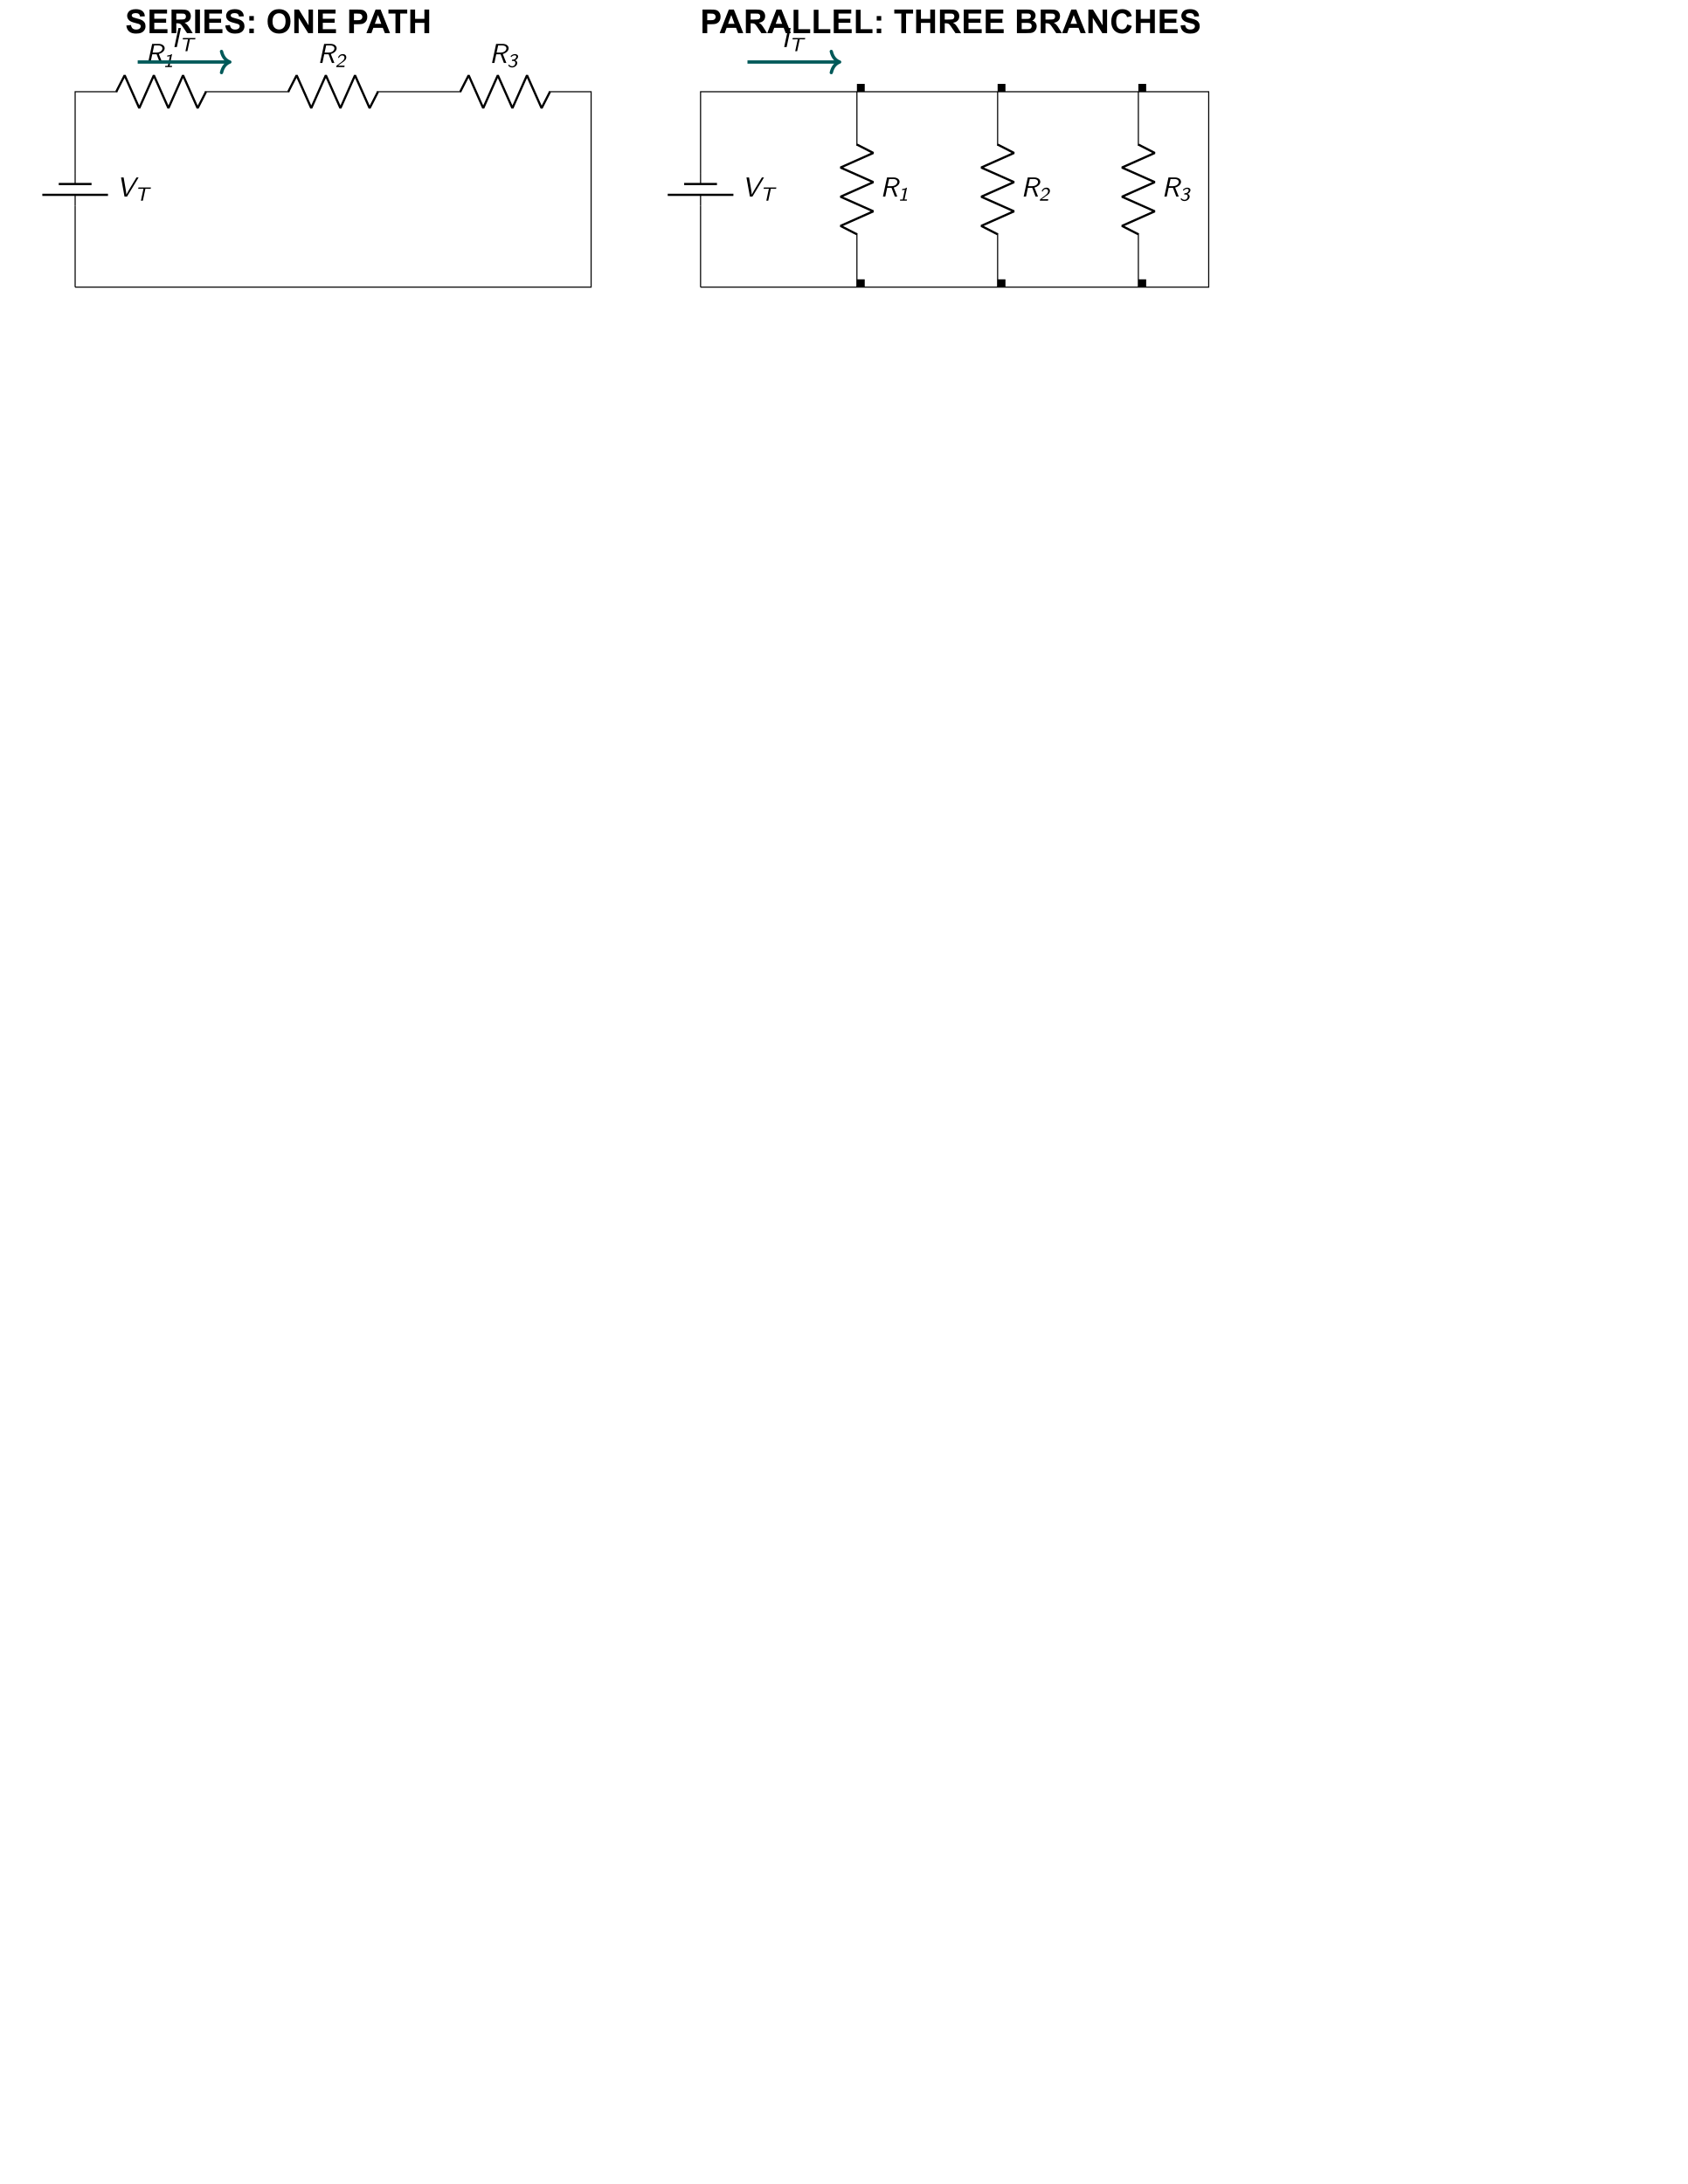
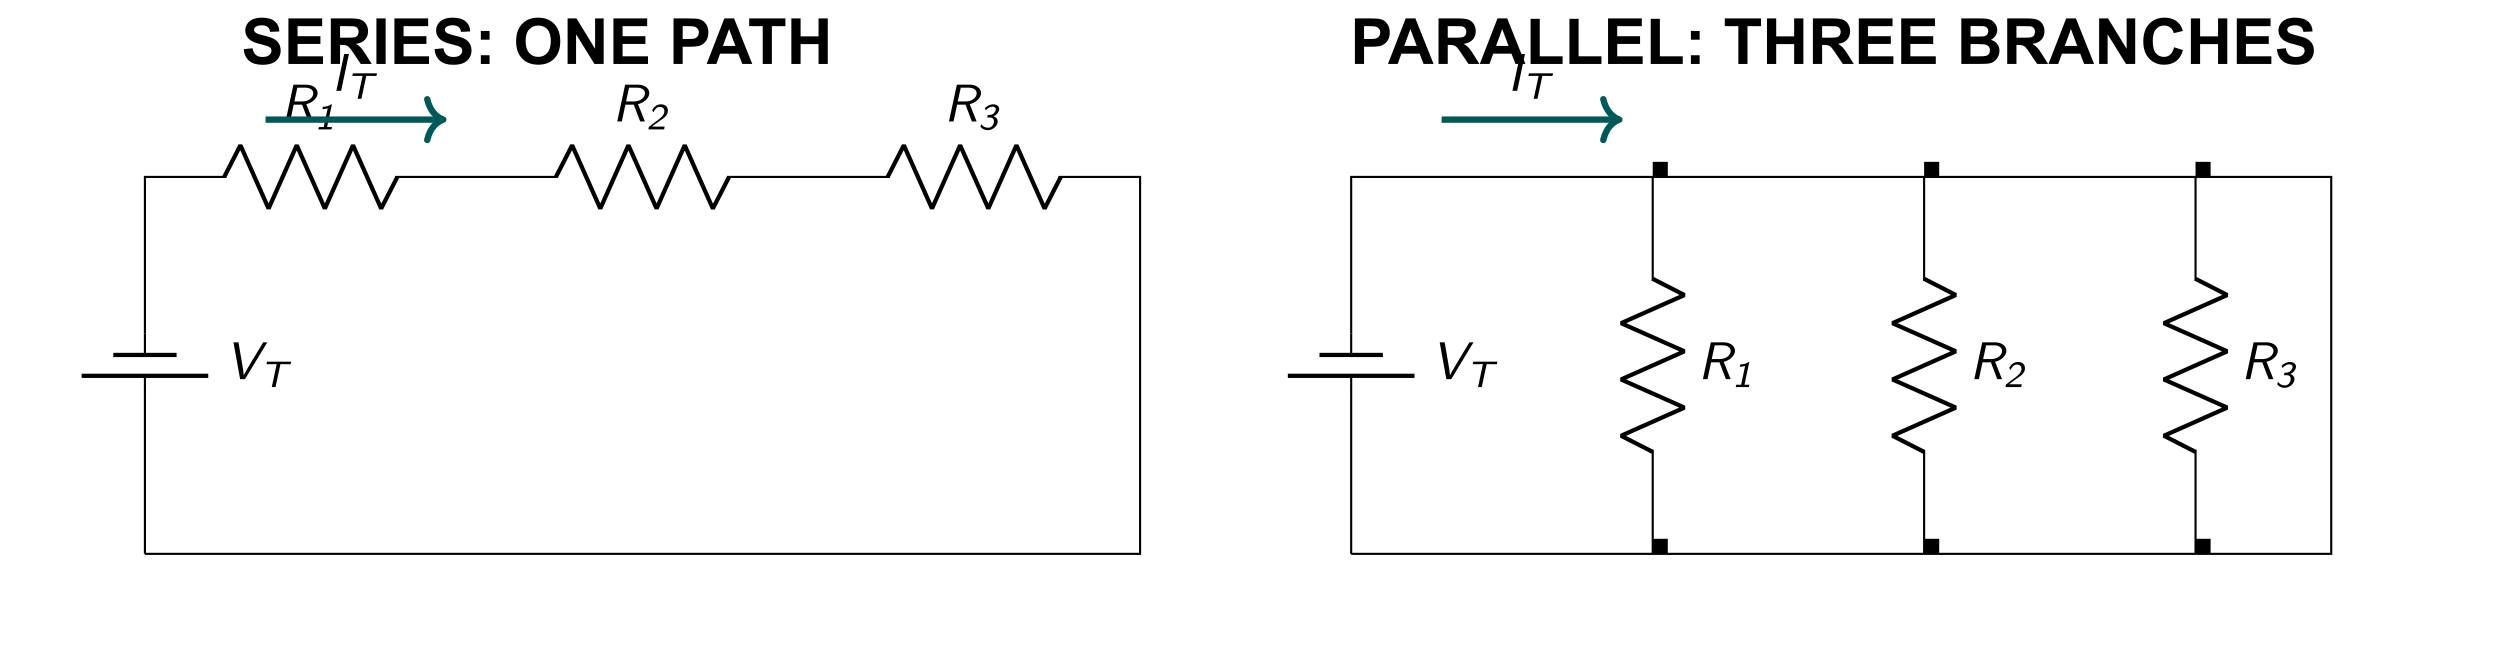
- <svg xmlns="http://www.w3.org/2000/svg" xmlns:xlink="http://www.w3.org/1999/xlink" width="612" height="792" viewBox="0 0 612 792">
+ <svg xmlns="http://www.w3.org/2000/svg" xmlns:xlink="http://www.w3.org/1999/xlink" width="940" height="250" viewBox="0 0 470 125">
  <defs>
    <g>
      <g id="glyph-0-0">
        <path d="M 0.438 -2.781 L 2.109 -2.953 C 2.211 -2.379 2.414 -1.961 2.719 -1.703 C 3.031 -1.441 3.453 -1.312 3.984 -1.312 C 4.535 -1.312 4.953 -1.426 5.234 -1.656 C 5.516 -1.895 5.656 -2.172 5.656 -2.484 C 5.656 -2.691 5.598 -2.863 5.484 -3 C 5.367 -3.145 5.16 -3.27 4.859 -3.375 C 4.66 -3.445 4.203 -3.57 3.484 -3.75 C 2.555 -3.977 1.906 -4.258 1.531 -4.594 C 1 -5.062 0.734 -5.633 0.734 -6.312 C 0.734 -6.75 0.859 -7.156 1.109 -7.531 C 1.359 -7.914 1.711 -8.207 2.172 -8.406 C 2.641 -8.602 3.203 -8.703 3.859 -8.703 C 4.93 -8.703 5.738 -8.469 6.281 -8 C 6.832 -7.531 7.117 -6.898 7.141 -6.109 L 5.422 -6.031 C 5.348 -6.469 5.188 -6.781 4.938 -6.969 C 4.695 -7.164 4.332 -7.266 3.844 -7.266 C 3.344 -7.266 2.953 -7.164 2.672 -6.969 C 2.484 -6.832 2.391 -6.656 2.391 -6.438 C 2.391 -6.227 2.477 -6.051 2.656 -5.906 C 2.875 -5.727 3.398 -5.539 4.234 -5.344 C 5.078 -5.145 5.695 -4.938 6.094 -4.719 C 6.5 -4.508 6.816 -4.219 7.047 -3.844 C 7.273 -3.477 7.391 -3.023 7.391 -2.484 C 7.391 -1.992 7.254 -1.535 6.984 -1.109 C 6.711 -0.68 6.328 -0.363 5.828 -0.156 C 5.328 0.051 4.707 0.156 3.969 0.156 C 2.883 0.156 2.051 -0.094 1.469 -0.594 C 0.883 -1.094 0.539 -1.82 0.438 -2.781 Z M 0.438 -2.781 " />
      </g>
      <g id="glyph-0-1">
        <path d="M 0.875 0 L 0.875 -8.562 L 7.219 -8.562 L 7.219 -7.109 L 2.594 -7.109 L 2.594 -5.219 L 6.891 -5.219 L 6.891 -3.766 L 2.594 -3.766 L 2.594 -1.438 L 7.375 -1.438 L 7.375 0 Z M 0.875 0 " />
      </g>
      <g id="glyph-0-2">
        <path d="M 0.875 0 L 0.875 -8.562 L 4.516 -8.562 C 5.43 -8.562 6.094 -8.484 6.5 -8.328 C 6.914 -8.172 7.25 -7.895 7.5 -7.5 C 7.75 -7.113 7.875 -6.664 7.875 -6.156 C 7.875 -5.508 7.68 -4.977 7.297 -4.562 C 6.922 -4.145 6.359 -3.883 5.609 -3.781 C 5.984 -3.562 6.289 -3.32 6.531 -3.062 C 6.781 -2.801 7.109 -2.336 7.516 -1.672 L 8.562 0 L 6.5 0 L 5.25 -1.859 C 4.812 -2.523 4.508 -2.941 4.344 -3.109 C 4.176 -3.285 4 -3.406 3.812 -3.469 C 3.633 -3.539 3.348 -3.578 2.953 -3.578 L 2.609 -3.578 L 2.609 0 Z M 2.609 -4.938 L 3.875 -4.938 C 4.707 -4.938 5.227 -4.969 5.438 -5.031 C 5.645 -5.102 5.805 -5.223 5.922 -5.391 C 6.035 -5.566 6.094 -5.785 6.094 -6.047 C 6.094 -6.336 6.016 -6.57 5.859 -6.75 C 5.703 -6.926 5.488 -7.035 5.219 -7.078 C 5.07 -7.098 4.648 -7.109 3.953 -7.109 L 2.609 -7.109 Z M 2.609 -4.938 " />
      </g>
      <g id="glyph-0-3">
        <path d="M 0.812 0 L 0.812 -8.562 L 2.547 -8.562 L 2.547 0 Z M 0.812 0 " />
      </g>
      <g id="glyph-0-4">
        <path d="M 1.172 -4.562 L 1.172 -6.203 L 2.812 -6.203 L 2.812 -4.562 Z M 1.172 0 L 1.172 -1.641 L 2.812 -1.641 L 2.812 0 Z M 1.172 0 " />
      </g>
      <g id="glyph-0-5">
        <path d="M 0.516 -4.219 C 0.516 -5.094 0.645 -5.828 0.906 -6.422 C 1.102 -6.859 1.367 -7.25 1.703 -7.594 C 2.047 -7.938 2.414 -8.191 2.812 -8.359 C 3.344 -8.586 3.957 -8.703 4.656 -8.703 C 5.914 -8.703 6.922 -8.312 7.672 -7.531 C 8.43 -6.75 8.812 -5.66 8.812 -4.266 C 8.812 -2.879 8.438 -1.797 7.688 -1.016 C 6.938 -0.242 5.938 0.141 4.688 0.141 C 3.406 0.141 2.391 -0.242 1.641 -1.016 C 0.891 -1.797 0.516 -2.863 0.516 -4.219 Z M 2.297 -4.281 C 2.297 -3.312 2.52 -2.578 2.969 -2.078 C 3.414 -1.578 3.984 -1.328 4.672 -1.328 C 5.359 -1.328 5.922 -1.57 6.359 -2.062 C 6.805 -2.562 7.031 -3.312 7.031 -4.312 C 7.031 -5.289 6.816 -6.02 6.391 -6.5 C 5.961 -6.977 5.391 -7.219 4.672 -7.219 C 3.961 -7.219 3.391 -6.973 2.953 -6.484 C 2.516 -6.004 2.297 -5.27 2.297 -4.281 Z M 2.297 -4.281 " />
      </g>
      <g id="glyph-0-6">
        <path d="M 0.891 0 L 0.891 -8.562 L 2.562 -8.562 L 6.062 -2.844 L 6.062 -8.562 L 7.672 -8.562 L 7.672 0 L 5.938 0 L 2.484 -5.578 L 2.484 0 Z M 0.891 0 " />
      </g>
      <g id="glyph-0-7">
        <path d="M 0.875 0 L 0.875 -8.562 L 3.641 -8.562 C 4.691 -8.562 5.379 -8.516 5.703 -8.422 C 6.191 -8.297 6.598 -8.02 6.922 -7.594 C 7.254 -7.164 7.422 -6.609 7.422 -5.922 C 7.422 -5.398 7.328 -4.957 7.141 -4.594 C 6.953 -4.238 6.707 -3.957 6.406 -3.75 C 6.113 -3.551 5.816 -3.414 5.516 -3.344 C 5.098 -3.27 4.5 -3.234 3.719 -3.234 L 2.594 -3.234 L 2.594 0 Z M 2.594 -7.109 L 2.594 -4.688 L 3.547 -4.688 C 4.223 -4.688 4.676 -4.727 4.906 -4.812 C 5.133 -4.906 5.312 -5.047 5.438 -5.234 C 5.57 -5.422 5.641 -5.645 5.641 -5.906 C 5.641 -6.219 5.547 -6.473 5.359 -6.672 C 5.18 -6.867 4.953 -6.992 4.672 -7.047 C 4.461 -7.086 4.051 -7.109 3.438 -7.109 Z M 2.594 -7.109 " />
      </g>
      <g id="glyph-0-8">
        <path d="M 8.578 0 L 6.703 0 L 5.953 -1.938 L 2.531 -1.938 L 1.828 0 L 0 0 L 3.328 -8.562 L 5.156 -8.562 Z M 5.406 -3.391 L 4.219 -6.562 L 3.062 -3.391 Z M 5.406 -3.391 " />
      </g>
      <g id="glyph-0-9">
        <path d="M 2.797 0 L 2.797 -7.109 L 0.25 -7.109 L 0.25 -8.562 L 7.062 -8.562 L 7.062 -7.109 L 4.516 -7.109 L 4.516 0 Z M 2.797 0 " />
      </g>
      <g id="glyph-0-10">
        <path d="M 0.875 0 L 0.875 -8.562 L 2.609 -8.562 L 2.609 -5.188 L 5.984 -5.188 L 5.984 -8.562 L 7.719 -8.562 L 7.719 0 L 5.984 0 L 5.984 -3.734 L 2.609 -3.734 L 2.609 0 Z M 0.875 0 " />
      </g>
      <g id="glyph-0-11">
        <path d="M 0.922 0 L 0.922 -8.484 L 2.641 -8.484 L 2.641 -1.438 L 6.938 -1.438 L 6.938 0 Z M 0.922 0 " />
      </g>
      <g id="glyph-0-12">
        <path d="M 0.875 -8.562 L 4.297 -8.562 C 4.973 -8.562 5.477 -8.531 5.812 -8.469 C 6.145 -8.414 6.441 -8.297 6.703 -8.109 C 6.961 -7.93 7.18 -7.691 7.359 -7.391 C 7.535 -7.098 7.625 -6.77 7.625 -6.406 C 7.625 -6 7.516 -5.629 7.297 -5.297 C 7.078 -4.961 6.785 -4.711 6.422 -4.547 C 6.941 -4.391 7.344 -4.129 7.625 -3.766 C 7.906 -3.398 8.047 -2.973 8.047 -2.484 C 8.047 -2.086 7.953 -1.707 7.766 -1.344 C 7.586 -0.977 7.344 -0.688 7.031 -0.469 C 6.719 -0.25 6.332 -0.113 5.875 -0.062 C 5.582 -0.031 4.883 -0.008 3.781 0 L 0.875 0 Z M 2.609 -7.125 L 2.609 -5.156 L 3.734 -5.156 C 4.41 -5.156 4.828 -5.164 4.984 -5.188 C 5.285 -5.219 5.52 -5.316 5.688 -5.484 C 5.852 -5.66 5.938 -5.883 5.938 -6.156 C 5.938 -6.414 5.863 -6.629 5.719 -6.797 C 5.57 -6.961 5.359 -7.066 5.078 -7.109 C 4.898 -7.117 4.406 -7.125 3.594 -7.125 Z M 2.609 -3.734 L 2.609 -1.438 L 4.203 -1.438 C 4.828 -1.438 5.223 -1.457 5.391 -1.5 C 5.641 -1.539 5.844 -1.648 6 -1.828 C 6.164 -2.016 6.25 -2.258 6.25 -2.562 C 6.25 -2.82 6.188 -3.039 6.062 -3.219 C 5.945 -3.395 5.77 -3.523 5.531 -3.609 C 5.289 -3.691 4.781 -3.734 4 -3.734 Z M 2.609 -3.734 " />
      </g>
      <g id="glyph-0-13">
        <path d="M 6.344 -3.141 L 8.016 -2.609 C 7.766 -1.68 7.336 -0.988 6.734 -0.531 C 6.141 -0.082 5.383 0.141 4.469 0.141 C 3.332 0.141 2.395 -0.242 1.656 -1.016 C 0.926 -1.797 0.562 -2.859 0.562 -4.203 C 0.562 -5.629 0.926 -6.734 1.656 -7.516 C 2.395 -8.305 3.363 -8.703 4.562 -8.703 C 5.613 -8.703 6.469 -8.395 7.125 -7.781 C 7.508 -7.406 7.801 -6.879 8 -6.203 L 6.281 -5.797 C 6.188 -6.234 5.977 -6.578 5.656 -6.828 C 5.332 -7.086 4.941 -7.219 4.484 -7.219 C 3.848 -7.219 3.332 -6.988 2.938 -6.531 C 2.539 -6.082 2.344 -5.348 2.344 -4.328 C 2.344 -3.242 2.535 -2.473 2.922 -2.016 C 3.316 -1.555 3.828 -1.328 4.453 -1.328 C 4.91 -1.328 5.301 -1.473 5.625 -1.766 C 5.957 -2.055 6.195 -2.516 6.344 -3.141 Z M 6.344 -3.141 " />
      </g>
      <g id="glyph-1-0">
        <path d="M 7.969 -6.922 L 7.203 -6.922 L 5.141 -3.516 C 4.891 -3.094 3.734 -1.172 3.547 -0.719 L 3.531 -0.719 C 3.547 -1.109 3.344 -2.219 3.312 -2.453 L 2.547 -6.922 L 1.609 -6.922 L 2.859 0 L 3.781 0 Z M 7.969 -6.922 " />
      </g>
      <g id="glyph-1-1">
        <path d="M 6.156 0 L 4.859 -3.25 C 5.969 -3.547 6.781 -4.25 6.953 -5.062 C 7.156 -6.047 6.266 -6.922 4.828 -6.922 L 2.438 -6.922 L 0.953 0 L 1.812 0 L 2.484 -3.156 L 4.062 -3.156 L 5.266 0 Z M 6.141 -5.062 C 5.984 -4.359 5.219 -3.766 4.047 -3.766 L 2.609 -3.766 L 3.172 -6.359 L 4.609 -6.359 C 5.766 -6.359 6.297 -5.766 6.141 -5.062 Z M 6.141 -5.062 " />
      </g>
      <g id="glyph-1-2">
        <path d="M 1.828 0 L 3.297 -6.922 L 2.406 -6.922 L 0.938 0 Z M 1.828 0 " />
      </g>
      <g id="glyph-2-0">
        <path d="M 5.703 -4.297 L 5.812 -4.781 L 1.281 -4.781 L 1.172 -4.297 L 2.188 -4.297 C 2.266 -4.297 2.344 -4.312 2.438 -4.312 L 3.094 -4.312 L 2.172 0 L 2.875 0 L 3.797 -4.312 L 4.453 -4.312 C 4.531 -4.312 4.609 -4.297 4.703 -4.297 Z M 5.703 -4.297 " />
      </g>
      <g id="glyph-2-1">
        <path d="M 3.156 0 L 3.25 -0.438 L 2.328 -0.438 L 3.234 -4.719 L 3.094 -4.719 C 2.547 -4.297 1.969 -4.266 1.547 -4.266 L 1.453 -3.812 C 1.734 -3.828 2.078 -3.844 2.453 -3.984 L 1.703 -0.438 L 0.781 -0.438 L 0.688 0 Z M 3.156 0 " />
      </g>
      <g id="glyph-2-2">
        <path d="M 3.328 0 L 3.438 -0.531 L 2.078 -0.531 C 2 -0.531 1.922 -0.531 1.828 -0.531 L 1.031 -0.531 L 2.328 -1.484 C 2.469 -1.594 2.875 -1.859 3.031 -1.969 C 3.391 -2.25 3.875 -2.609 4 -3.219 C 4.172 -4 3.75 -4.719 2.75 -4.719 C 2 -4.719 1.469 -4.328 1.078 -3.609 L 1.312 -3.203 C 1.594 -3.781 1.938 -4.234 2.547 -4.234 C 3.125 -4.234 3.484 -3.828 3.359 -3.203 C 3.234 -2.625 2.828 -2.297 2.328 -1.891 C 2.156 -1.75 1.703 -1.438 1.531 -1.297 L 0.469 -0.484 L 0.375 0 Z M 3.328 0 " />
      </g>
      <g id="glyph-2-3">
        <path d="M 3.656 -1.266 C 3.781 -1.844 3.422 -2.297 2.906 -2.453 C 3.484 -2.734 3.859 -3.203 3.953 -3.656 C 4.078 -4.25 3.578 -4.719 2.828 -4.719 C 2.219 -4.719 1.641 -4.391 1.25 -3.984 L 1.453 -3.578 C 1.859 -4.125 2.391 -4.281 2.734 -4.281 C 3.141 -4.281 3.391 -4.047 3.312 -3.656 C 3.234 -3.281 2.891 -2.828 2.344 -2.734 C 2.297 -2.734 2.266 -2.734 1.812 -2.703 L 1.703 -2.234 L 2.25 -2.234 C 2.906 -2.234 3.047 -1.719 2.953 -1.281 C 2.844 -0.734 2.422 -0.312 1.875 -0.312 C 1.375 -0.312 0.859 -0.547 0.609 -1 L 0.422 -0.547 C 0.734 -0.094 1.25 0.141 1.797 0.141 C 2.703 0.141 3.5 -0.531 3.656 -1.266 Z M 3.656 -1.266 " />
      </g>
    </g>
  </defs>
  <g fill="rgb(0%, 0%, 0%)" fill-opacity="1">
    <use xlink:href="#glyph-0-0" x="45.373" y="12.024" />
    <use xlink:href="#glyph-0-1" x="53.347" y="12.024" />
    <use xlink:href="#glyph-0-2" x="61.321" y="12.024" />
    <use xlink:href="#glyph-0-3" x="69.953" y="12.024" />
    <use xlink:href="#glyph-0-1" x="73.276" y="12.024" />
    <use xlink:href="#glyph-0-0" x="81.251" y="12.024" />
    <use xlink:href="#glyph-0-4" x="89.225" y="12.024" />
  </g>
  <g fill="rgb(0%, 0%, 0%)" fill-opacity="1">
    <use xlink:href="#glyph-0-5" x="96.517" y="12.024" />
    <use xlink:href="#glyph-0-6" x="105.818" y="12.024" />
    <use xlink:href="#glyph-0-1" x="114.45" y="12.024" />
  </g>
  <g fill="rgb(0%, 0%, 0%)" fill-opacity="1">
    <use xlink:href="#glyph-0-7" x="125.748" y="12.024" />
  </g>
  <g fill="rgb(0%, 0%, 0%)" fill-opacity="1">
    <use xlink:href="#glyph-0-8" x="132.849" y="12.024" />
  </g>
  <g fill="rgb(0%, 0%, 0%)" fill-opacity="1">
    <use xlink:href="#glyph-0-9" x="140.596" y="12.024" />
    <use xlink:href="#glyph-0-10" x="147.901" y="12.024" />
  </g>
  <path fill="none" stroke-width="0.399" stroke-linecap="butt" stroke-linejoin="miter" stroke="rgb(0%, 0%, 0%)" stroke-opacity="1" stroke-miterlimit="10" d="M -0.002 0.001 L -0.002 29.481 M -0.002 41.388 L -0.002 70.864 L 15.307 70.864 M 47.057 70.864 L 77.67 70.864 M 109.416 70.864 L 140.033 70.864 M 171.779 70.864 L 187.088 70.864 L 187.088 0.001 L -0.002 0.001 " transform="matrix(1, 0, 0, -1, 27.248, 104.126)" />
  <path fill="none" stroke-width="0.399" stroke-linecap="butt" stroke-linejoin="miter" stroke="rgb(0%, 0%, 0%)" stroke-opacity="1" stroke-miterlimit="10" d="M -0.002 37.396 L -0.002 41.388 M -0.002 33.47 L -0.002 29.481 " transform="matrix(1, 0, 0, -1, 27.248, 104.126)" />
  <path fill="none" stroke-width="0.797" stroke-linecap="butt" stroke-linejoin="miter" stroke="rgb(0%, 0%, 0%)" stroke-opacity="1" stroke-miterlimit="10" d="M -5.951 37.396 L 5.951 37.396 M -11.904 33.47 L 11.904 33.47 " transform="matrix(1, 0, 0, -1, 27.248, 104.126)" />
  <g fill="rgb(0%, 0%, 0%)" fill-opacity="1">
    <use xlink:href="#glyph-1-0" x="42.282" y="71.276" />
  </g>
  <g fill="rgb(0%, 0%, 0%)" fill-opacity="1">
    <use xlink:href="#glyph-2-0" x="48.924" y="72.77" />
  </g>
  <path fill="none" stroke-width="0.797" stroke-linecap="butt" stroke-linejoin="bevel" stroke="rgb(0%, 0%, 0%)" stroke-opacity="1" stroke-miterlimit="10" d="M 14.908 70.864 L 17.951 76.817 L 23.244 64.915 L 28.537 76.817 L 33.826 64.915 L 39.119 76.817 L 44.408 64.915 L 47.455 70.864 " transform="matrix(1, 0, 0, -1, 27.248, 104.126)" />
  <g fill="rgb(0%, 0%, 0%)" fill-opacity="1">
    <use xlink:href="#glyph-1-1" x="52.727" y="22.837" />
  </g>
  <g fill="rgb(0%, 0%, 0%)" fill-opacity="1">
    <use xlink:href="#glyph-2-1" x="59.161" y="24.331" />
  </g>
  <path fill="none" stroke-width="0.797" stroke-linecap="butt" stroke-linejoin="bevel" stroke="rgb(0%, 0%, 0%)" stroke-opacity="1" stroke-miterlimit="10" d="M 77.272 70.864 L 80.314 76.817 L 85.607 64.915 L 90.897 76.817 L 96.189 64.915 L 101.479 76.817 L 106.772 64.915 L 109.814 70.864 " transform="matrix(1, 0, 0, -1, 27.248, 104.126)" />
  <g fill="rgb(0%, 0%, 0%)" fill-opacity="1">
    <use xlink:href="#glyph-1-1" x="115.089" y="22.837" />
  </g>
  <g fill="rgb(0%, 0%, 0%)" fill-opacity="1">
    <use xlink:href="#glyph-2-2" x="121.523" y="24.331" />
  </g>
  <path fill="none" stroke-width="0.797" stroke-linecap="butt" stroke-linejoin="bevel" stroke="rgb(0%, 0%, 0%)" stroke-opacity="1" stroke-miterlimit="10" d="M 139.635 70.864 L 142.678 76.817 L 147.967 64.915 L 153.26 76.817 L 158.553 64.915 L 163.842 76.817 L 169.135 64.915 L 172.178 70.864 " transform="matrix(1, 0, 0, -1, 27.248, 104.126)" />
  <g fill="rgb(0%, 0%, 0%)" fill-opacity="1">
    <use xlink:href="#glyph-1-1" x="177.452" y="22.837" />
  </g>
  <g fill="rgb(0%, 0%, 0%)" fill-opacity="1">
    <use xlink:href="#glyph-2-3" x="183.886" y="24.331" />
  </g>
  <path fill="none" stroke-width="1.196" stroke-linecap="butt" stroke-linejoin="miter" stroke="rgb(0%, 34.999%, 34.999%)" stroke-opacity="1" stroke-miterlimit="10" d="M 22.678 81.638 L 55.498 81.638 " transform="matrix(1, 0, 0, -1, 27.248, 104.126)" />
  <path fill="none" stroke-width="1.196" stroke-linecap="round" stroke-linejoin="round" stroke="rgb(0%, 34.999%, 34.999%)" stroke-opacity="1" stroke-miterlimit="10" d="M -3.027 3.832 C -2.476 1.531 -1.242 0.445 0.001 -0 C -1.242 -0.445 -2.476 -1.531 -3.027 -3.832 " transform="matrix(1, 0, 0, -1, 83.34315, 22.4881)" />
  <g fill="rgb(0%, 0%, 0%)" fill-opacity="1">
    <use xlink:href="#glyph-1-2" x="62.299" y="17.075" />
  </g>
  <g fill="rgb(0%, 0%, 0%)" fill-opacity="1">
    <use xlink:href="#glyph-2-0" x="65.066" y="18.569" />
  </g>
  <g fill="rgb(0%, 0%, 0%)" fill-opacity="1">
    <use xlink:href="#glyph-0-7" x="253.847" y="12.024" />
  </g>
  <g fill="rgb(0%, 0%, 0%)" fill-opacity="1">
    <use xlink:href="#glyph-0-8" x="260.936" y="12.024" />
    <use xlink:href="#glyph-0-2" x="269.568" y="12.024" />
    <use xlink:href="#glyph-0-8" x="278.2" y="12.024" />
    <use xlink:href="#glyph-0-11" x="286.831" y="12.024" />
    <use xlink:href="#glyph-0-11" x="294.136" y="12.024" />
    <use xlink:href="#glyph-0-1" x="301.441" y="12.024" />
    <use xlink:href="#glyph-0-11" x="309.415" y="12.024" />
    <use xlink:href="#glyph-0-4" x="316.719" y="12.024" />
  </g>
  <g fill="rgb(0%, 0%, 0%)" fill-opacity="1">
    <use xlink:href="#glyph-0-9" x="324.012" y="12.024" />
    <use xlink:href="#glyph-0-10" x="331.317" y="12.024" />
    <use xlink:href="#glyph-0-2" x="339.948" y="12.024" />
    <use xlink:href="#glyph-0-1" x="348.58" y="12.024" />
    <use xlink:href="#glyph-0-1" x="356.554" y="12.024" />
  </g>
  <g fill="rgb(0%, 0%, 0%)" fill-opacity="1">
    <use xlink:href="#glyph-0-12" x="367.852" y="12.024" />
    <use xlink:href="#glyph-0-2" x="376.483" y="12.024" />
    <use xlink:href="#glyph-0-8" x="385.115" y="12.024" />
    <use xlink:href="#glyph-0-6" x="393.747" y="12.024" />
    <use xlink:href="#glyph-0-13" x="402.378" y="12.024" />
    <use xlink:href="#glyph-0-10" x="411.01" y="12.024" />
    <use xlink:href="#glyph-0-1" x="419.642" y="12.024" />
    <use xlink:href="#glyph-0-0" x="427.616" y="12.024" />
  </g>
  <path fill="none" stroke-width="0.399" stroke-linecap="butt" stroke-linejoin="miter" stroke="rgb(0%, 0%, 0%)" stroke-opacity="1" stroke-miterlimit="10" d="M 226.772 0.001 L 226.772 29.481 M 226.772 41.388 L 226.772 70.864 L 411.022 70.864 L 411.022 0.001 L 226.772 0.001 " transform="matrix(1, 0, 0, -1, 27.248, 104.126)" />
  <path fill="none" stroke-width="0.399" stroke-linecap="butt" stroke-linejoin="miter" stroke="rgb(0%, 0%, 0%)" stroke-opacity="1" stroke-miterlimit="10" d="M 226.772 37.396 L 226.772 41.388 M 226.772 33.47 L 226.772 29.481 " transform="matrix(1, 0, 0, -1, 27.248, 104.126)" />
  <path fill="none" stroke-width="0.797" stroke-linecap="butt" stroke-linejoin="miter" stroke="rgb(0%, 0%, 0%)" stroke-opacity="1" stroke-miterlimit="10" d="M 220.818 37.396 L 232.725 37.396 M 214.865 33.47 L 238.678 33.47 " transform="matrix(1, 0, 0, -1, 27.248, 104.126)" />
  <g fill="rgb(0%, 0%, 0%)" fill-opacity="1">
    <use xlink:href="#glyph-1-0" x="269.053" y="71.276" />
  </g>
  <g fill="rgb(0%, 0%, 0%)" fill-opacity="1">
    <use xlink:href="#glyph-2-0" x="275.695" y="72.77" />
  </g>
  <path fill="none" stroke-width="0.399" stroke-linecap="butt" stroke-linejoin="miter" stroke="rgb(0%, 0%, 0%)" stroke-opacity="1" stroke-miterlimit="10" d="M 283.463 70.864 L 283.463 51.306 M 283.463 19.56 L 283.463 0.001 " transform="matrix(1, 0, 0, -1, 27.248, 104.126)" />
  <path fill="none" stroke-width="0.797" stroke-linecap="butt" stroke-linejoin="bevel" stroke="rgb(0%, 0%, 0%)" stroke-opacity="1" stroke-miterlimit="10" d="M 283.463 51.704 L 289.416 48.661 L 277.51 43.368 L 289.416 38.079 L 277.51 32.786 L 289.416 27.497 L 277.51 22.204 L 283.463 19.161 " transform="matrix(1, 0, 0, -1, 27.248, 104.126)" />
  <g fill="rgb(0%, 0%, 0%)" fill-opacity="1">
    <use xlink:href="#glyph-1-1" x="319.198" y="71.276" />
  </g>
  <g fill="rgb(0%, 0%, 0%)" fill-opacity="1">
    <use xlink:href="#glyph-2-1" x="325.632" y="72.77" />
  </g>
  <path fill="none" stroke-width="0.399" stroke-linecap="butt" stroke-linejoin="miter" stroke="rgb(0%, 0%, 0%)" stroke-opacity="1" stroke-miterlimit="10" d="M 334.486 70.864 L 334.486 51.306 M 334.486 19.56 L 334.486 0.001 " transform="matrix(1, 0, 0, -1, 27.248, 104.126)" />
  <path fill="none" stroke-width="0.797" stroke-linecap="butt" stroke-linejoin="bevel" stroke="rgb(0%, 0%, 0%)" stroke-opacity="1" stroke-miterlimit="10" d="M 334.486 51.704 L 340.44 48.661 L 328.537 43.368 L 340.44 38.079 L 328.537 32.786 L 340.44 27.497 L 328.537 22.204 L 334.486 19.161 " transform="matrix(1, 0, 0, -1, 27.248, 104.126)" />
  <g fill="rgb(0%, 0%, 0%)" fill-opacity="1">
    <use xlink:href="#glyph-1-1" x="370.222" y="71.276" />
  </g>
  <g fill="rgb(0%, 0%, 0%)" fill-opacity="1">
    <use xlink:href="#glyph-2-2" x="376.656" y="72.77" />
  </g>
  <path fill="none" stroke-width="0.399" stroke-linecap="butt" stroke-linejoin="miter" stroke="rgb(0%, 0%, 0%)" stroke-opacity="1" stroke-miterlimit="10" d="M 385.514 70.864 L 385.514 51.306 M 385.514 19.56 L 385.514 0.001 " transform="matrix(1, 0, 0, -1, 27.248, 104.126)" />
  <path fill="none" stroke-width="0.797" stroke-linecap="butt" stroke-linejoin="bevel" stroke="rgb(0%, 0%, 0%)" stroke-opacity="1" stroke-miterlimit="10" d="M 385.514 51.704 L 391.463 48.661 L 379.561 43.368 L 391.463 38.079 L 379.561 32.786 L 391.463 27.497 L 379.561 22.204 L 385.514 19.161 " transform="matrix(1, 0, 0, -1, 27.248, 104.126)" />
  <g fill="rgb(0%, 0%, 0%)" fill-opacity="1">
    <use xlink:href="#glyph-1-1" x="421.245" y="71.276" />
  </g>
  <g fill="rgb(0%, 0%, 0%)" fill-opacity="1">
    <use xlink:href="#glyph-2-3" x="427.679" y="72.77" />
  </g>
  <path fill-rule="nonzero" fill="rgb(0%, 0%, 0%)" fill-opacity="1" d="M 310.711 33.262 L 310.711 30.426 L 313.547 30.426 L 313.547 33.262 Z M 310.711 33.262 " />
  <path fill-rule="nonzero" fill="rgb(0%, 0%, 0%)" fill-opacity="1" d="M 310.711 104.125 L 310.711 101.293 L 313.547 101.293 L 313.547 104.125 Z M 310.711 104.125 " />
  <path fill-rule="nonzero" fill="rgb(0%, 0%, 0%)" fill-opacity="1" d="M 361.734 33.262 L 361.734 30.426 L 364.57 30.426 L 364.57 33.262 Z M 361.734 33.262 " />
  <path fill-rule="nonzero" fill="rgb(0%, 0%, 0%)" fill-opacity="1" d="M 361.734 104.125 L 361.734 101.293 L 364.57 101.293 L 364.57 104.125 Z M 361.734 104.125 " />
  <path fill-rule="nonzero" fill="rgb(0%, 0%, 0%)" fill-opacity="1" d="M 412.762 33.262 L 412.762 30.426 L 415.594 30.426 L 415.594 33.262 Z M 412.762 33.262 " />
  <path fill-rule="nonzero" fill="rgb(0%, 0%, 0%)" fill-opacity="1" d="M 412.762 104.125 L 412.762 101.293 L 415.594 101.293 L 415.594 104.125 Z M 412.762 104.125 " />
  <path fill="none" stroke-width="1.196" stroke-linecap="butt" stroke-linejoin="miter" stroke="rgb(0%, 34.999%, 34.999%)" stroke-opacity="1" stroke-miterlimit="10" d="M 243.779 81.638 L 276.6 81.638 " transform="matrix(1, 0, 0, -1, 27.248, 104.126)" />
  <path fill="none" stroke-width="1.196" stroke-linecap="round" stroke-linejoin="round" stroke="rgb(0%, 34.999%, 34.999%)" stroke-opacity="1" stroke-miterlimit="10" d="M -3.028 3.832 C -2.477 1.531 -1.242 0.445 -0 -0 C -1.242 -0.445 -2.477 -1.531 -3.028 -3.832 " transform="matrix(1, 0, 0, -1, 304.4455, 22.4881)" />
  <g fill="rgb(0%, 0%, 0%)" fill-opacity="1">
    <use xlink:href="#glyph-1-2" x="283.401" y="17.075" />
  </g>
  <g fill="rgb(0%, 0%, 0%)" fill-opacity="1">
    <use xlink:href="#glyph-2-0" x="286.168" y="18.569" />
  </g>
</svg>
